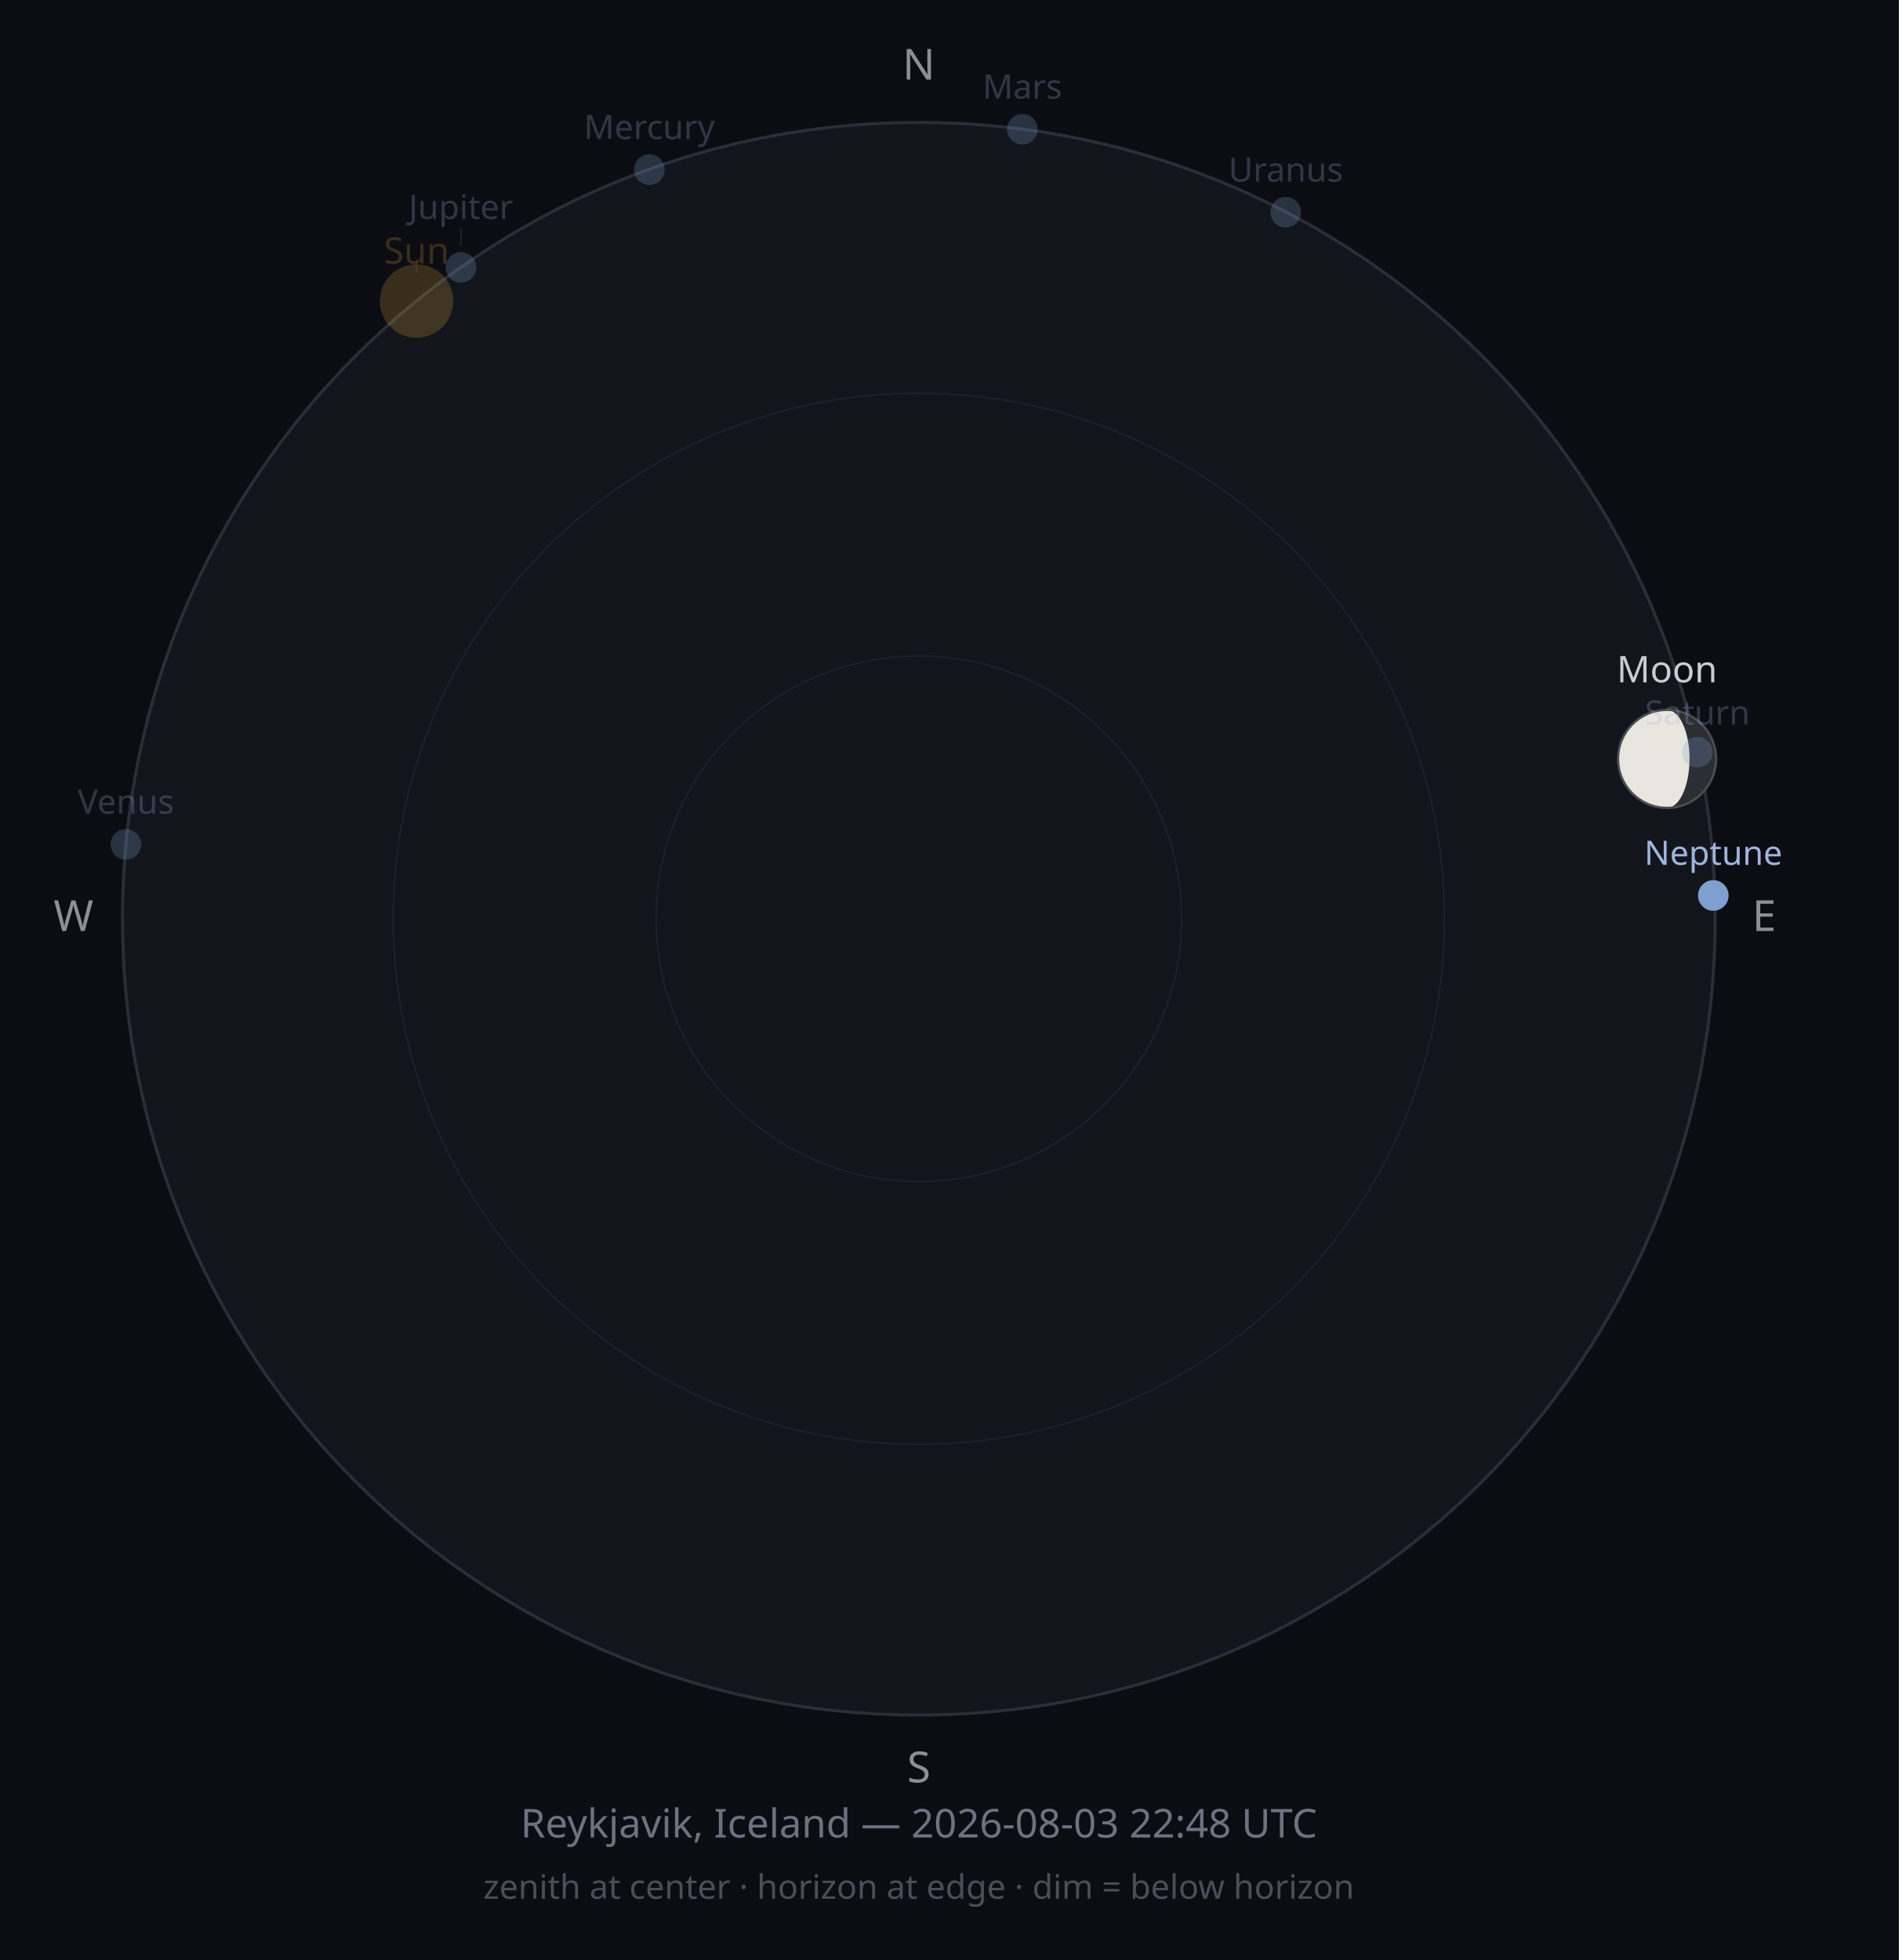
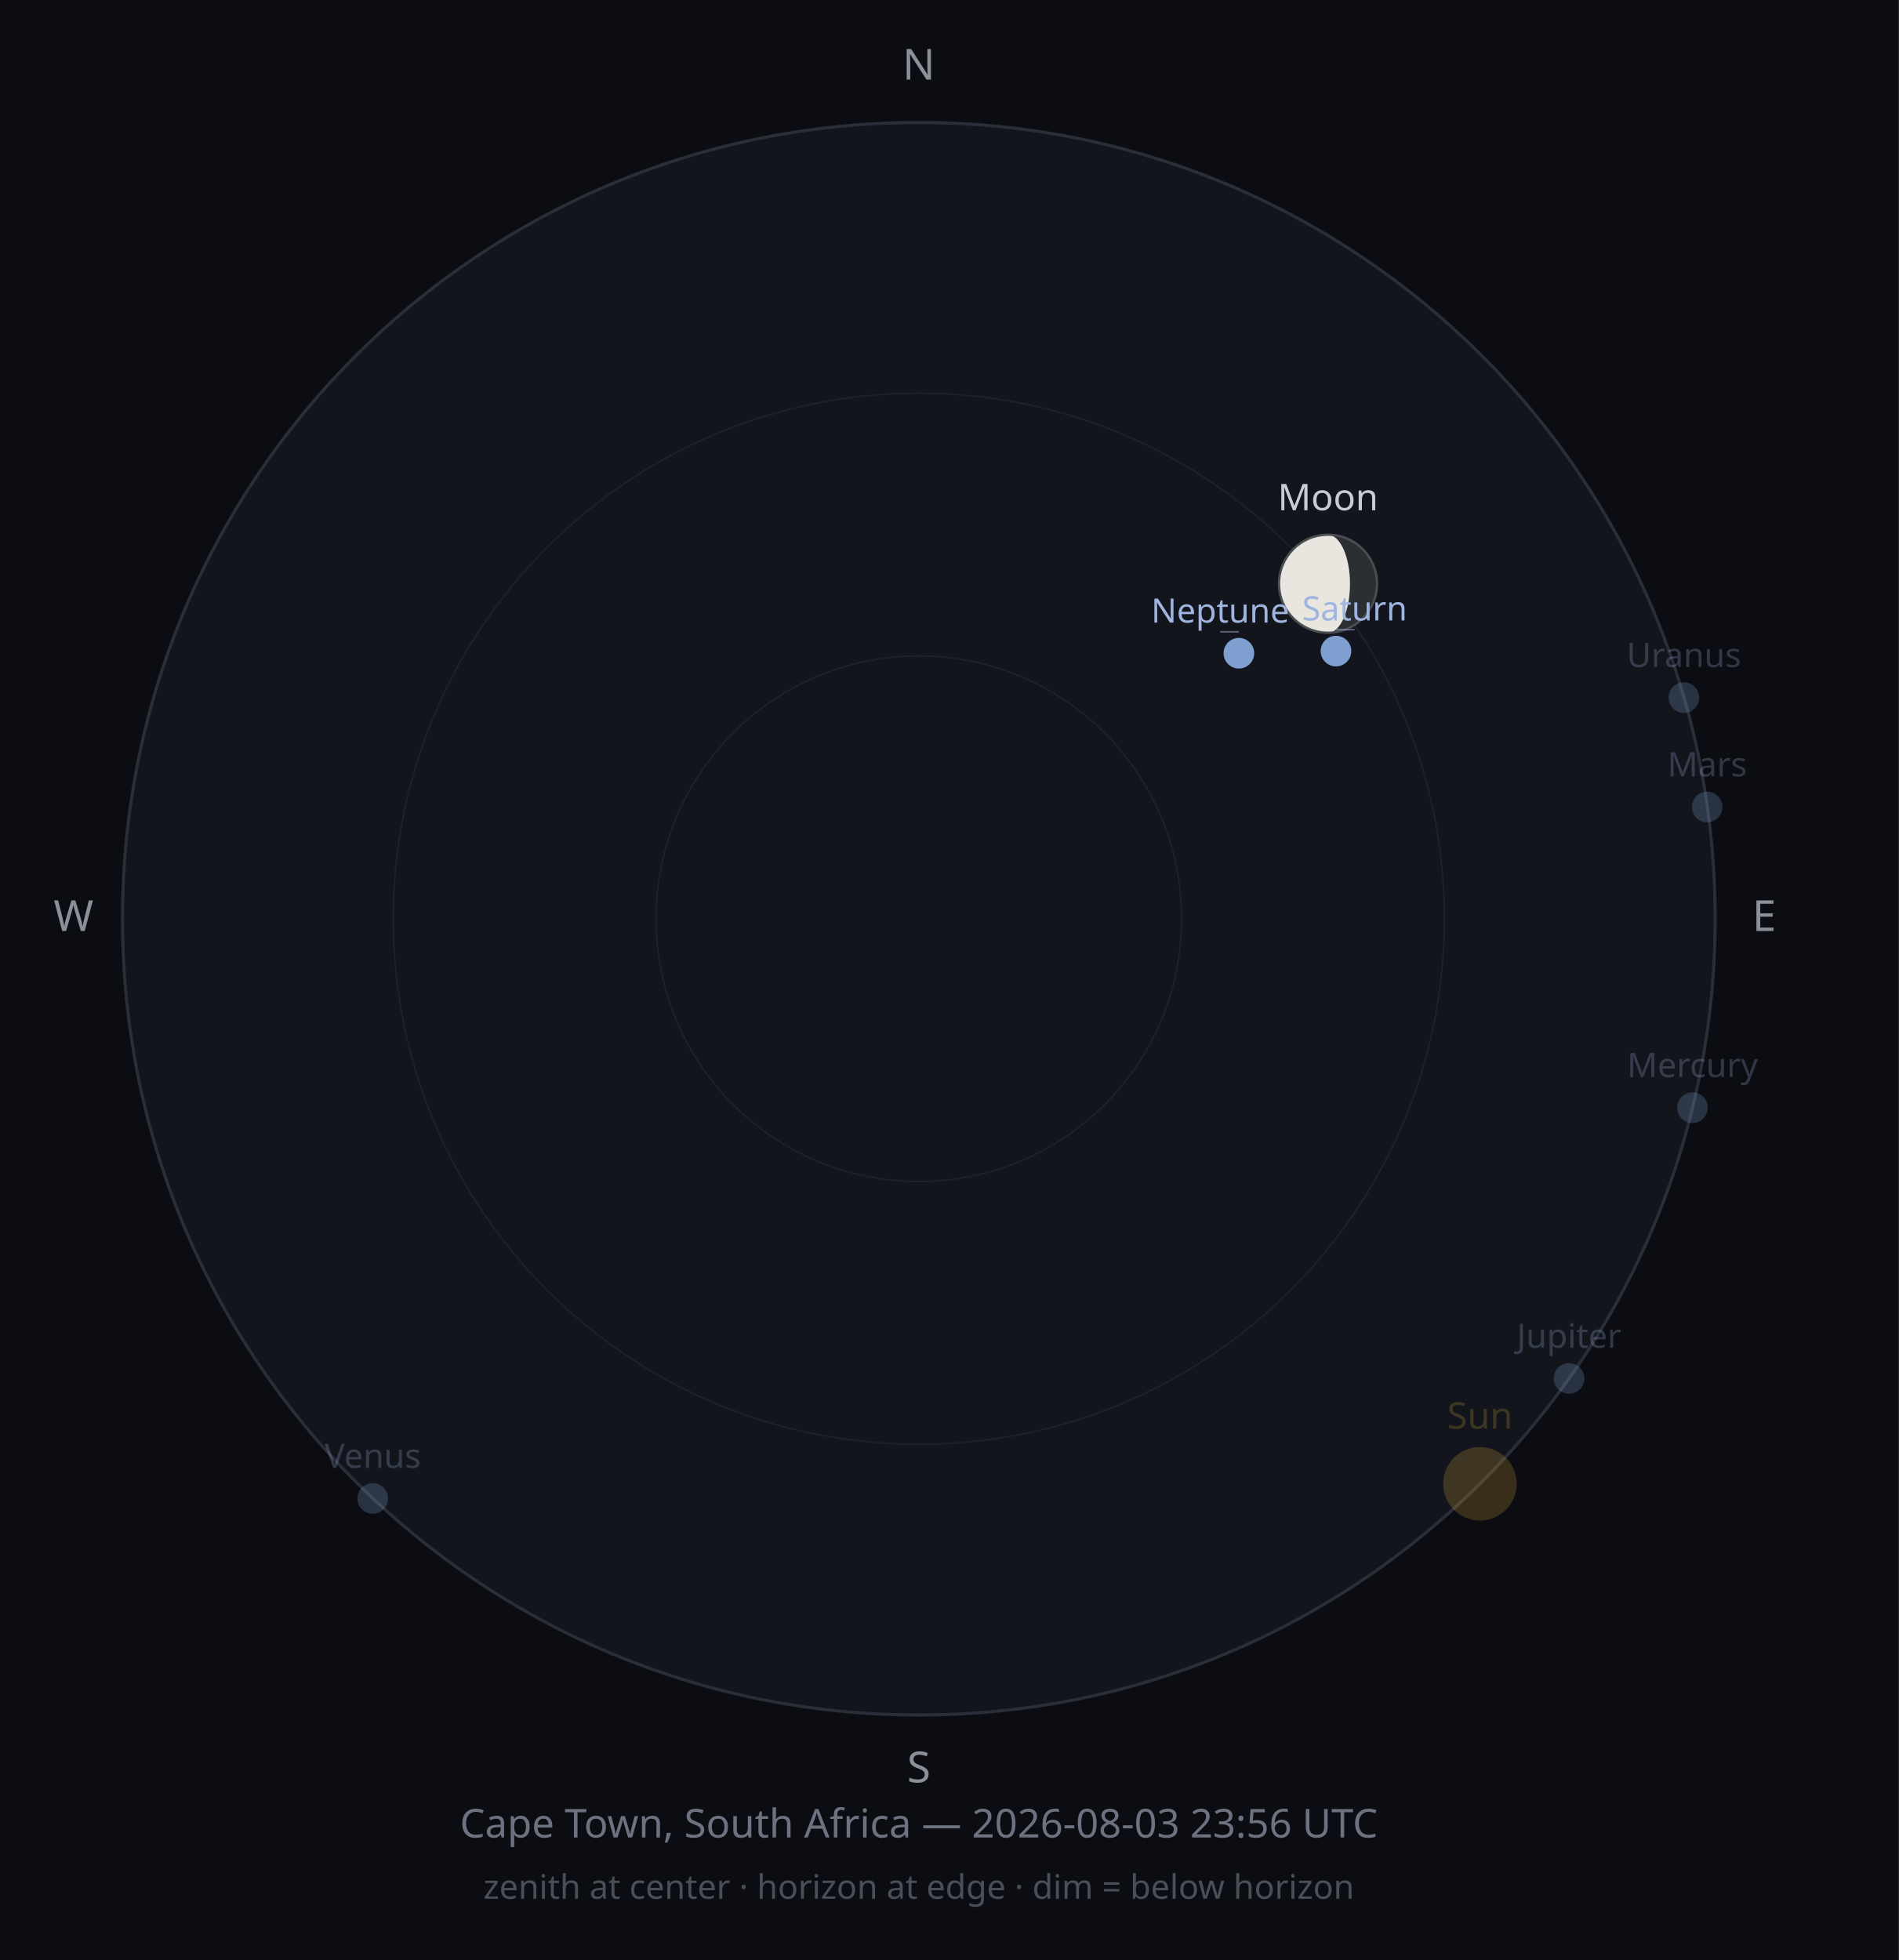
<svg xmlns="http://www.w3.org/2000/svg" width="620" height="640" viewBox="0 0 620 640">
  <rect width="620" height="640" fill="#0B0D12" />
  <circle cx="300" cy="300" r="260" fill="#12151C" stroke="#2A2E38" stroke-width="1" />
  <circle cx="300" cy="300" r="171.6" fill="none" stroke="#1D212B" stroke-width="0.5" />
  <circle cx="300" cy="300" r="85.8" fill="none" stroke="#1D212B" stroke-width="0.5" />
  <text x="300" y="26" font-size="14" fill="#8A8F98" text-anchor="middle" font-family="sans-serif">N</text>
  <text x="576" y="304" font-size="14" fill="#8A8F98" text-anchor="middle" font-family="sans-serif">E</text>
  <text x="300" y="582" font-size="14" fill="#8A8F98" text-anchor="middle" font-family="sans-serif">S</text>
  <text x="24" y="304" font-size="14" fill="#8A8F98" text-anchor="middle" font-family="sans-serif">W</text>
-   <circle cx="136.0" cy="98.3" r="12" fill="#F2B33D" opacity="0.2" />
-   <line x1="136.0" y1="84.3" x2="136.0" y2="89.1" stroke="#F2B33D" stroke-width="0.5" opacity="0.10" />
-   <text x="136.0" y="86.1" font-size="12" fill="#F2B33D" opacity="0.2" text-anchor="middle" font-family="sans-serif">Sun</text>
+   <circle cx="483.2" cy="484.5" r="12" fill="#F2B33D" opacity="0.2" />
+   <text x="483.2" y="466.5" font-size="12" fill="#F2B33D" opacity="0.2" text-anchor="middle" font-family="sans-serif">Sun</text>
  <g opacity="1">
-     <circle cx="544.3" cy="247.8" r="16" fill="#2B2E33" />
-     <path d="M544.306,231.793 A16,16 0 0,0 544.306,263.793 A7.337,16 0 0,0 544.306,231.793 Z" fill="#E8E6DE" />
-     <circle cx="544.3" cy="247.8" r="16" fill="none" stroke="#4A4D52" stroke-width="0.75" />
+     <circle cx="433.6" cy="190.6" r="16" fill="#2B2E33" />
+     <path d="M433.589,174.648 A16,16 0 0,0 433.589,206.648 A7.192,16 0 0,0 433.589,174.648 Z" fill="#E8E6DE" />
+     <circle cx="433.6" cy="190.6" r="16" fill="none" stroke="#4A4D52" stroke-width="0.75" />
  </g>
-   <text x="544.3" y="222.8" font-size="12" fill="#C9CDD3" opacity="1" text-anchor="middle" font-family="sans-serif">Moon</text>
-   <circle cx="212.0" cy="55.4" r="5" fill="#7F9FD0" opacity="0.25" />
-   <text x="212.0" y="45.4" font-size="11" fill="#9FB4DE" opacity="0.25" text-anchor="middle" font-family="sans-serif">Mercury</text>
-   <circle cx="41.1" cy="275.7" r="5" fill="#7F9FD0" opacity="0.25" />
-   <text x="41.1" y="265.7" font-size="11" fill="#9FB4DE" opacity="0.25" text-anchor="middle" font-family="sans-serif">Venus</text>
-   <circle cx="333.8" cy="42.2" r="5" fill="#7F9FD0" opacity="0.25" />
-   <text x="333.8" y="32.2" font-size="11" fill="#9FB4DE" opacity="0.25" text-anchor="middle" font-family="sans-serif">Mars</text>
-   <circle cx="150.5" cy="87.3" r="5" fill="#7F9FD0" opacity="0.25" />
-   <line x1="150.5" y1="80.3" x2="150.5" y2="74.5" stroke="#9FB4DE" stroke-width="0.5" opacity="0.13" />
-   <text x="150.5" y="71.5" font-size="11" fill="#9FB4DE" opacity="0.25" text-anchor="middle" font-family="sans-serif">Jupiter</text>
-   <circle cx="554.2" cy="245.6" r="5" fill="#7F9FD0" opacity="0.25" />
-   <text x="554.2" y="236.6" font-size="11" fill="#9FB4DE" opacity="0.25" text-anchor="middle" font-family="sans-serif">Saturn</text>
-   <circle cx="419.8" cy="69.3" r="5" fill="#7F9FD0" opacity="0.25" />
-   <text x="419.8" y="59.3" font-size="11" fill="#9FB4DE" opacity="0.25" text-anchor="middle" font-family="sans-serif">Uranus</text>
-   <circle cx="559.4" cy="292.4" r="5" fill="#7F9FD0" opacity="1" />
-   <text x="559.4" y="282.4" font-size="11" fill="#9FB4DE" opacity="1" text-anchor="middle" font-family="sans-serif">Neptune</text>
-   <text x="300" y="600" font-size="13" fill="#6C7280" text-anchor="middle" font-family="sans-serif">Reykjavik, Iceland — 2026-08-03 22:48 UTC</text>
+   <text x="433.6" y="166.6" font-size="12" fill="#C9CDD3" opacity="1" text-anchor="middle" font-family="sans-serif">Moon</text>
+   <circle cx="552.6" cy="361.7" r="5" fill="#7F9FD0" opacity="0.25" />
+   <text x="552.6" y="351.7" font-size="11" fill="#9FB4DE" opacity="0.25" text-anchor="middle" font-family="sans-serif">Mercury</text>
+   <circle cx="121.7" cy="489.3" r="5" fill="#7F9FD0" opacity="0.25" />
+   <text x="121.7" y="479.3" font-size="11" fill="#9FB4DE" opacity="0.25" text-anchor="middle" font-family="sans-serif">Venus</text>
+   <circle cx="557.4" cy="263.5" r="5" fill="#7F9FD0" opacity="0.25" />
+   <text x="557.4" y="253.5" font-size="11" fill="#9FB4DE" opacity="0.25" text-anchor="middle" font-family="sans-serif">Mars</text>
+   <circle cx="512.3" cy="450.1" r="5" fill="#7F9FD0" opacity="0.25" />
+   <text x="512.3" y="440.1" font-size="11" fill="#9FB4DE" opacity="0.25" text-anchor="middle" font-family="sans-serif">Jupiter</text>
+   <circle cx="436.2" cy="212.6" r="5" fill="#7F9FD0" opacity="1" />
+   <line x1="436.2" y1="205.6" x2="442.3" y2="205.6" stroke="#9FB4DE" stroke-width="0.5" opacity="0.50" />
+   <text x="442.3" y="202.6" font-size="11" fill="#9FB4DE" opacity="1" text-anchor="middle" font-family="sans-serif">Saturn</text>
+   <circle cx="549.8" cy="227.8" r="5" fill="#7F9FD0" opacity="0.25" />
+   <text x="549.8" y="217.8" font-size="11" fill="#9FB4DE" opacity="0.25" text-anchor="middle" font-family="sans-serif">Uranus</text>
+   <circle cx="404.5" cy="213.3" r="5" fill="#7F9FD0" opacity="1" />
+   <line x1="404.5" y1="206.3" x2="398.4" y2="206.3" stroke="#9FB4DE" stroke-width="0.5" opacity="0.50" />
+   <text x="398.4" y="203.3" font-size="11" fill="#9FB4DE" opacity="1" text-anchor="middle" font-family="sans-serif">Neptune</text>
+   <text x="300" y="600" font-size="13" fill="#6C7280" text-anchor="middle" font-family="sans-serif">Cape Town, South Africa — 2026-08-03 23:56 UTC</text>
  <text x="300" y="620" font-size="11" fill="#4A4E58" text-anchor="middle" font-family="sans-serif">zenith at center · horizon at edge · dim = below horizon</text>
</svg>
